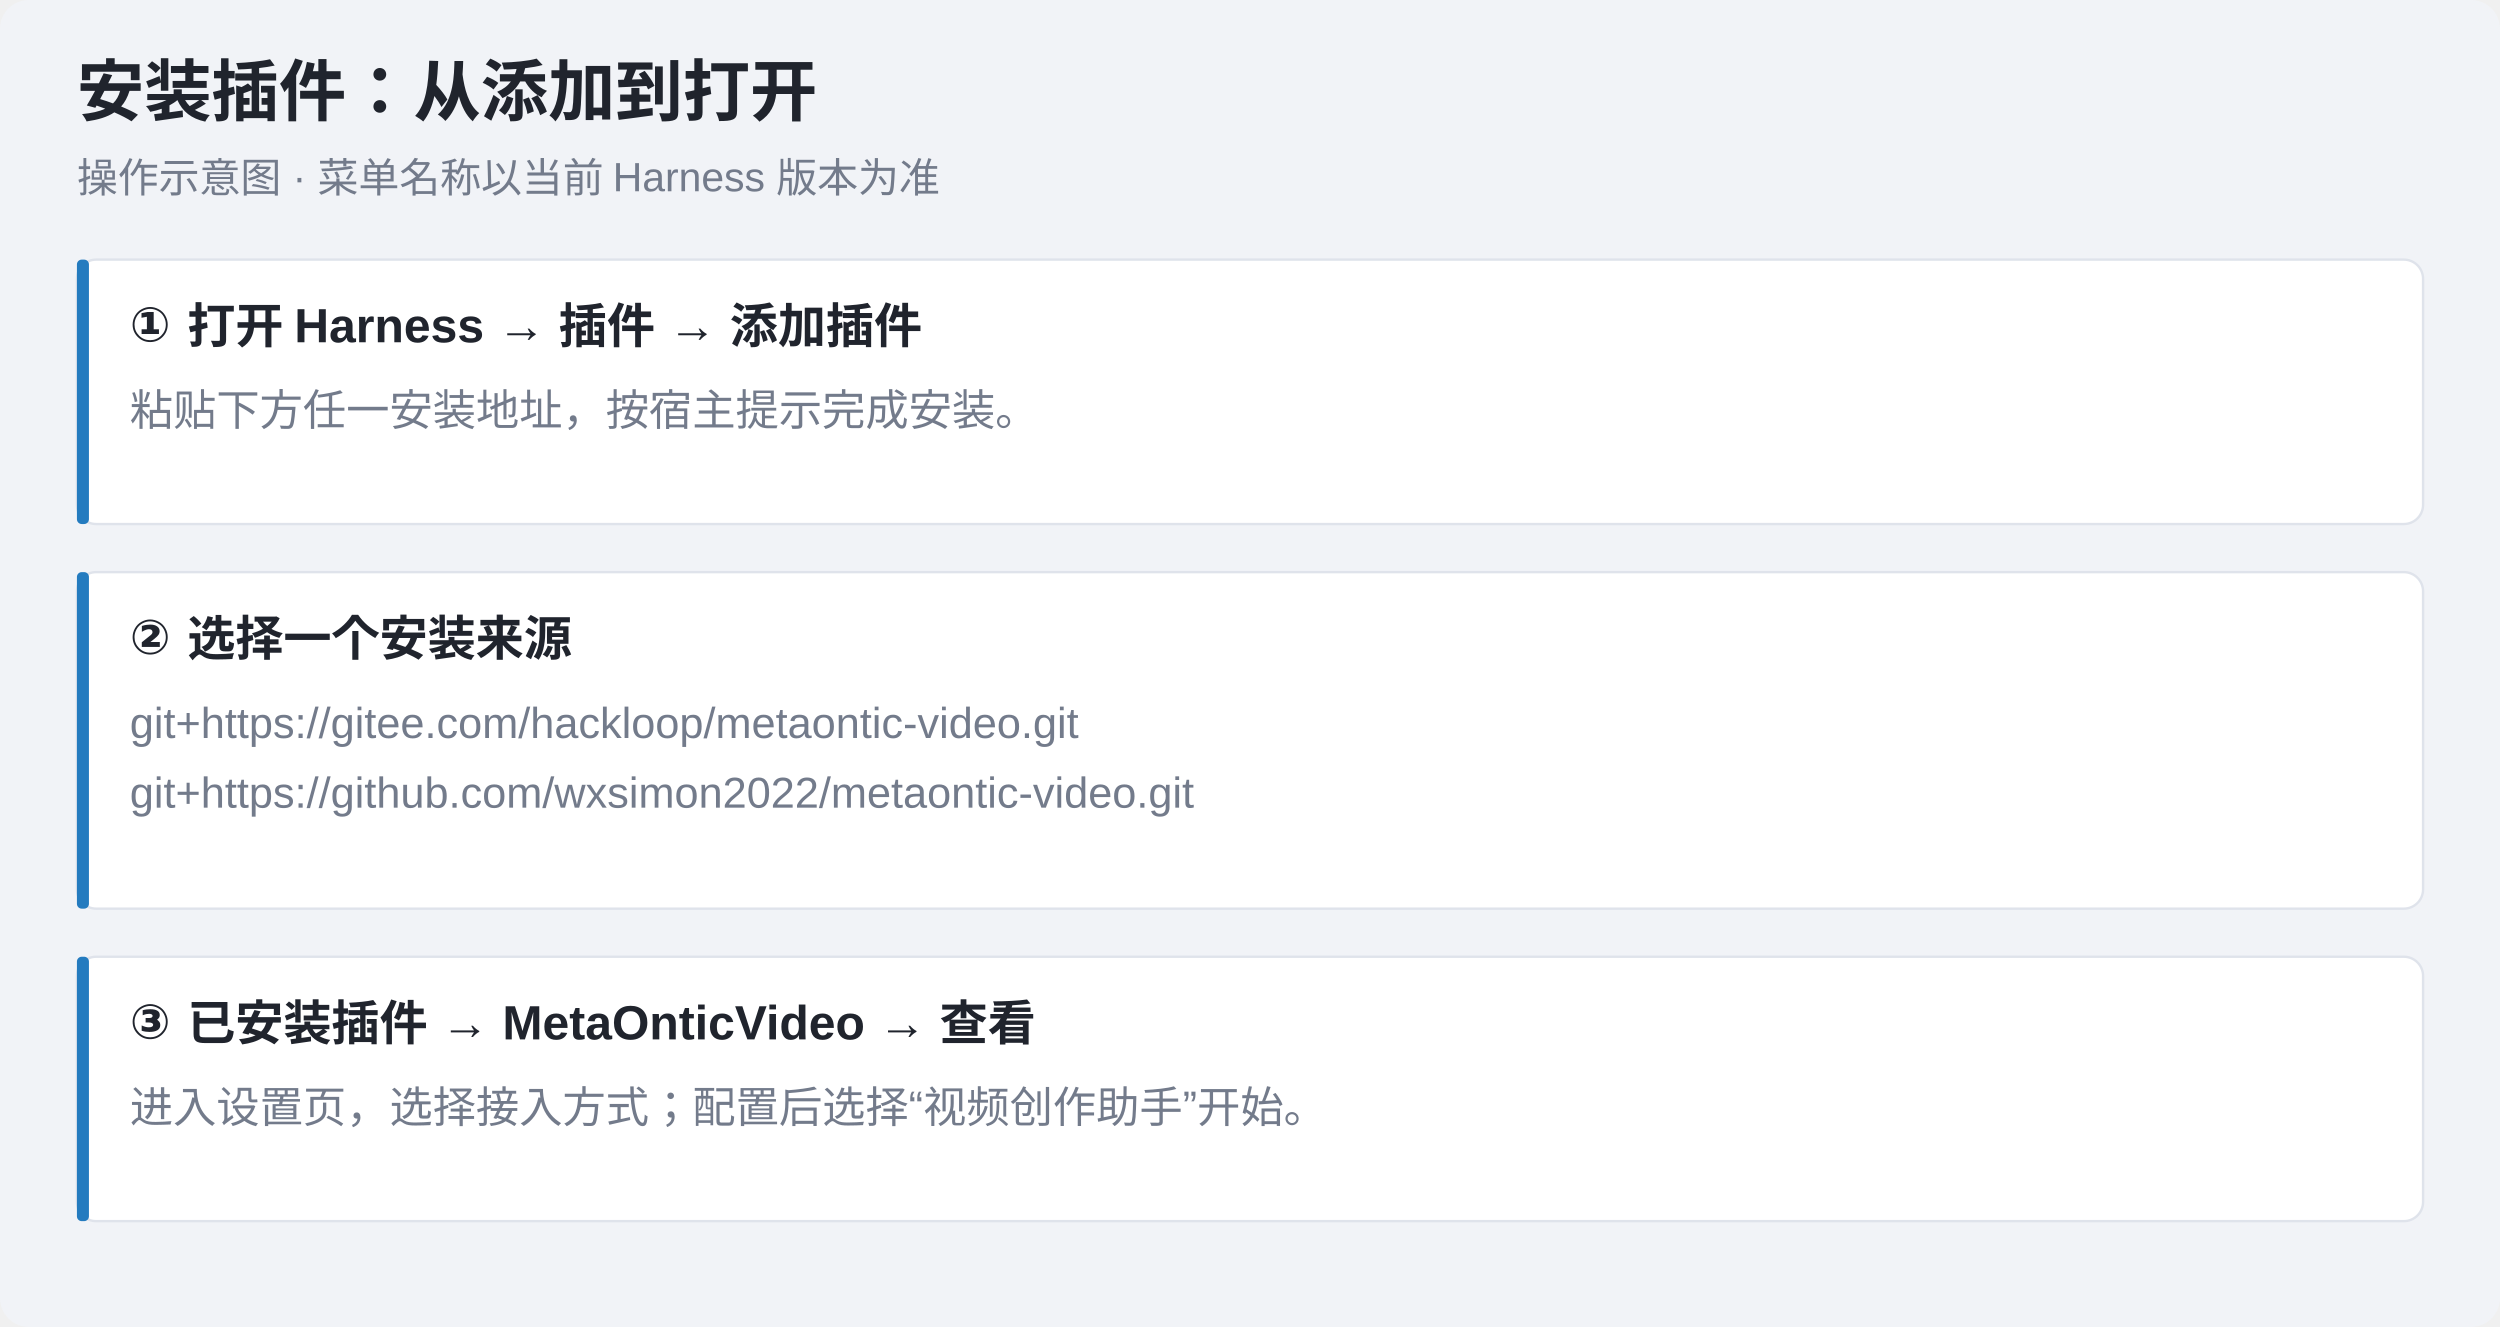
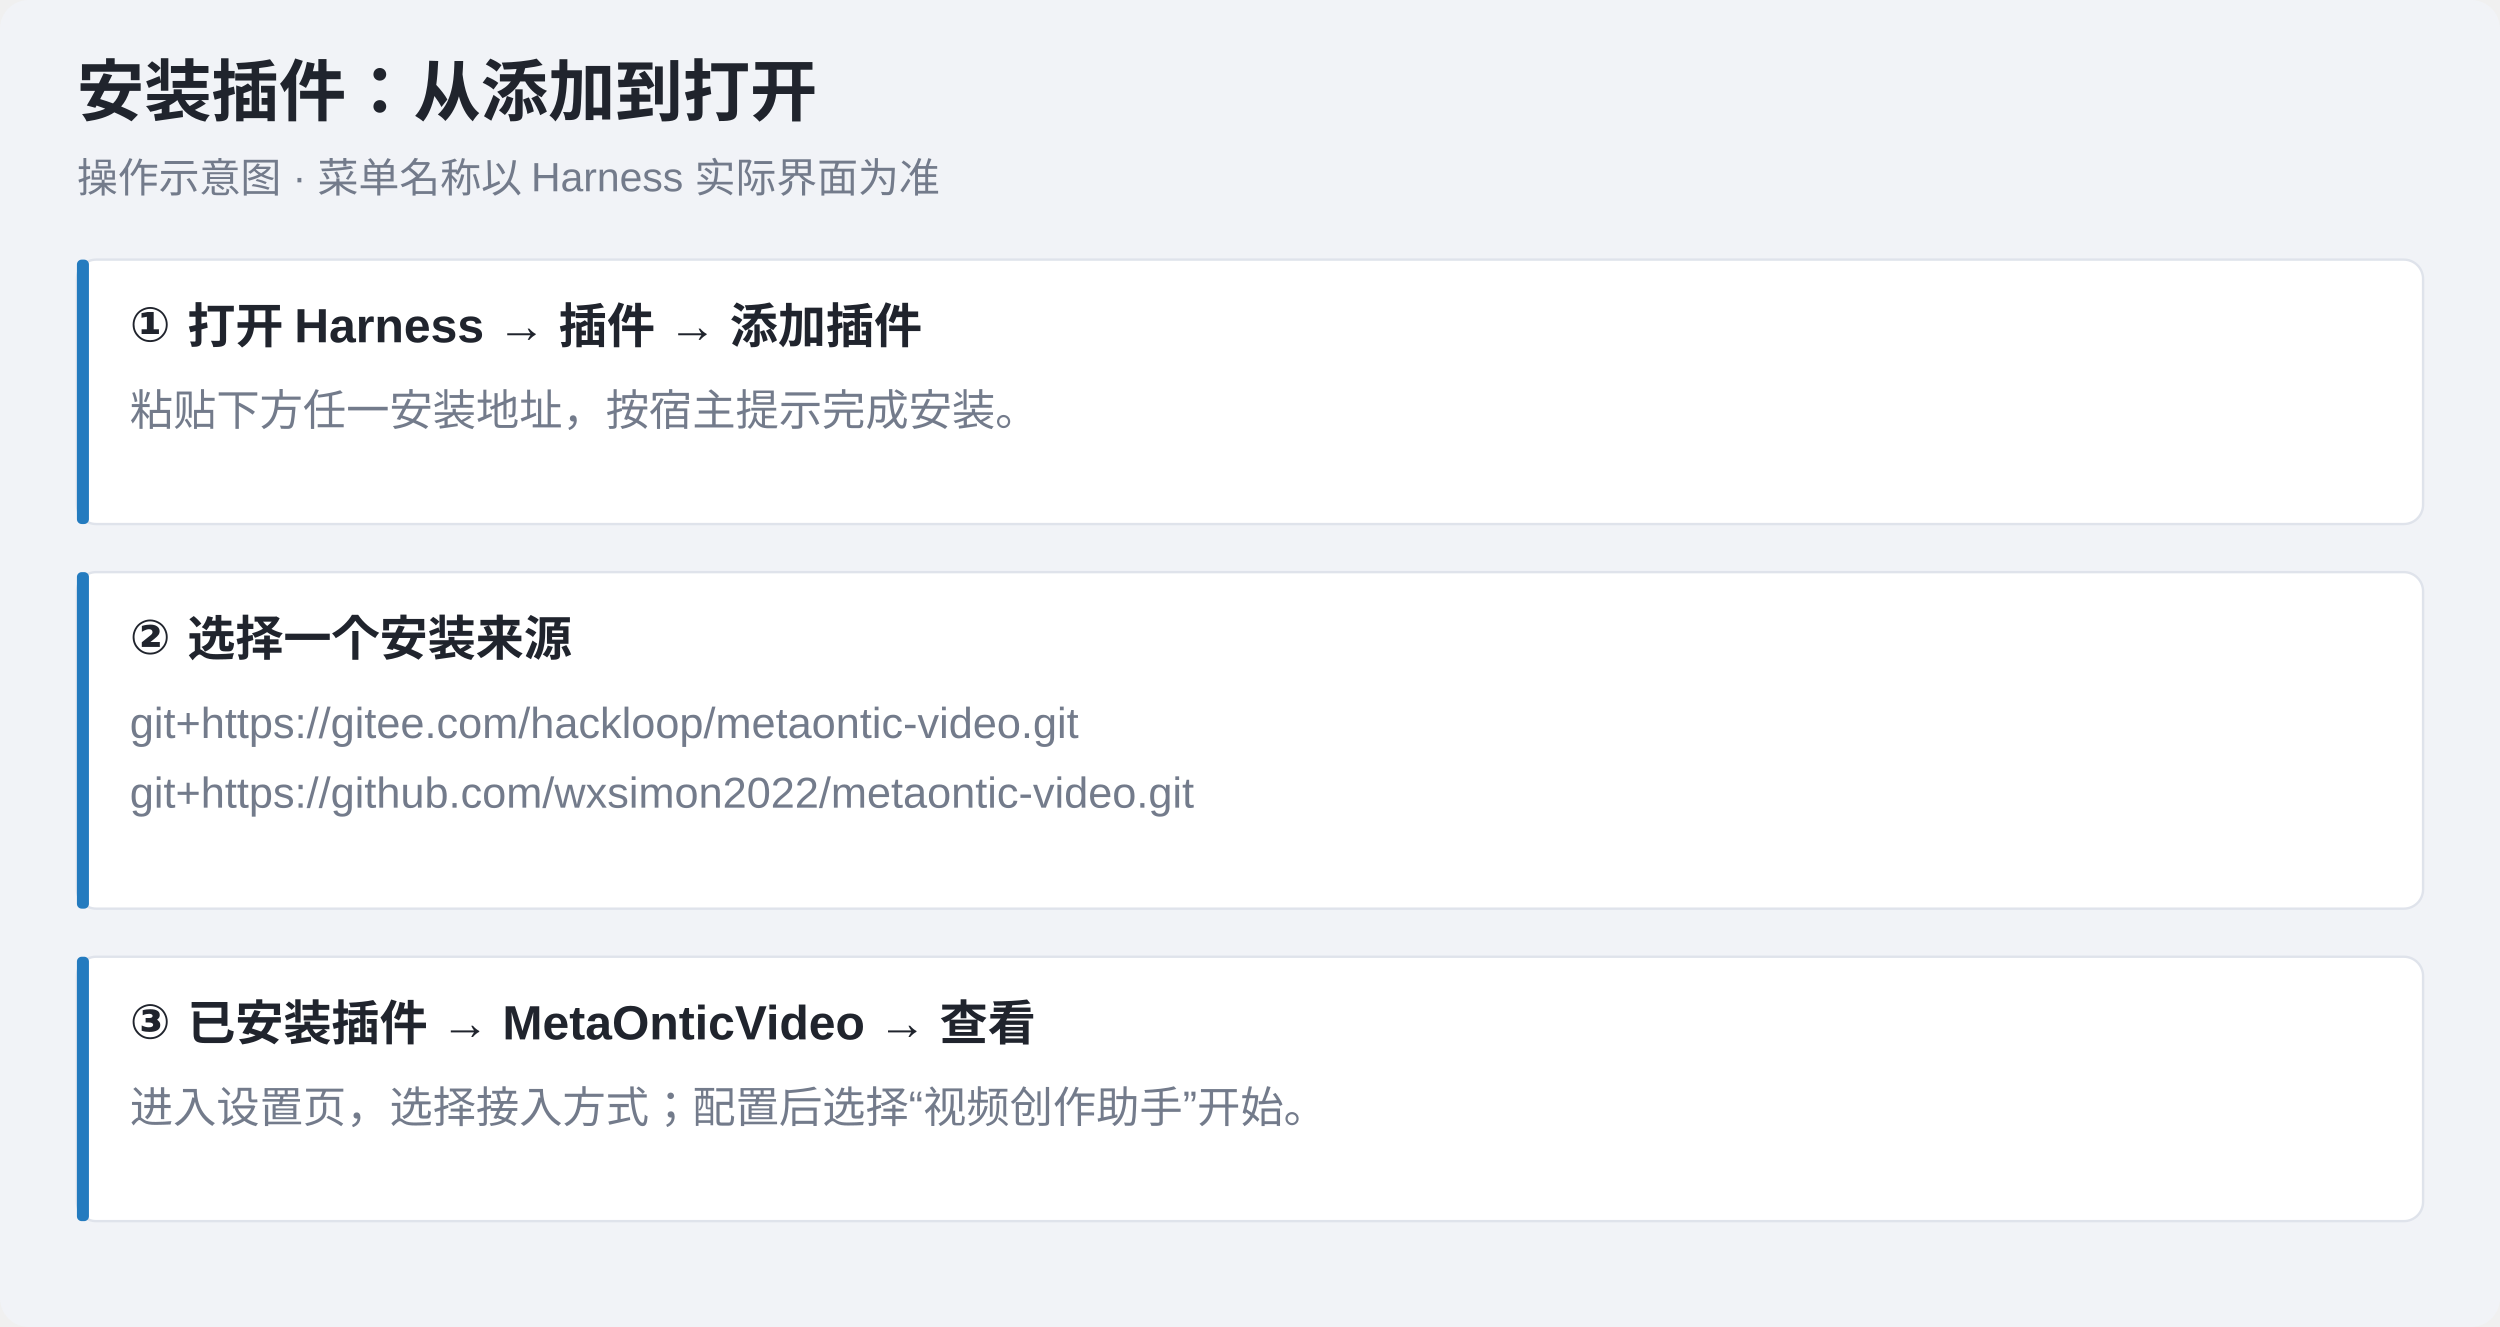
<svg xmlns="http://www.w3.org/2000/svg" width="1040" height="552" viewBox="0 0 1040 552" role="img" aria-labelledby="title desc">
  <style>text{font-family:"PingFang SC","Microsoft YaHei",Arial,sans-serif} .h{font-size:28px;font-weight:700;fill:#20242d}.sub{font-size:17px;fill:#737b8b}.label{font-size:20px;font-weight:600;fill:#20242d}.line{font-size:18px;fill:#737b8b}</style>
  <rect width="1040" height="552" rx="12" fill="#f1f3f7" />
  <text x="32" y="48" class="h">安装插件：从添加到打开</text>
-   <text x="32" y="80" class="sub">操作示意图 · 菜单名称以当前 Harness 版本为准</text>
+   <text x="32" y="80" class="sub">操作示意图 · 菜单名称以 Harness 实际界面为准</text>
  <rect x="32" y="108" width="976" height="110" rx="8" fill="white" stroke="#dfe3eb" />
  <rect x="32" y="108" width="5" height="110" rx="2" fill="#247bbf" />
  <text x="54" y="142" class="label">① 打开 Harness → 插件 → 添加插件</text>
  <text x="54" y="177" class="line">粘贴下方任一安装地址，按宿主提示完成安装。</text>
  <rect x="32" y="238" width="976" height="140" rx="8" fill="white" stroke="#dfe3eb" />
  <rect x="32" y="238" width="5" height="140" rx="2" fill="#247bbf" />
  <text x="54" y="272" class="label">② 选择一个安装来源</text>
  <text x="54" y="307" class="line">git+https://gitee.com/hackloop/metaontic-video.git</text>
  <text x="54" y="336" class="line">git+https://github.com/wxsimon2022/metaontic-video.git</text>
  <rect x="32" y="398" width="976" height="110" rx="8" fill="white" stroke="#dfe3eb" />
  <rect x="32" y="398" width="5" height="110" rx="2" fill="#247bbf" />
  <text x="54" y="432" class="label">③ 已安装插件 → MetaOnticVideo → 查看</text>
  <text x="54" y="467" class="line">进入设置页，选择接入方式；配置后选择“视频创作助手”开始。</text>
</svg>
